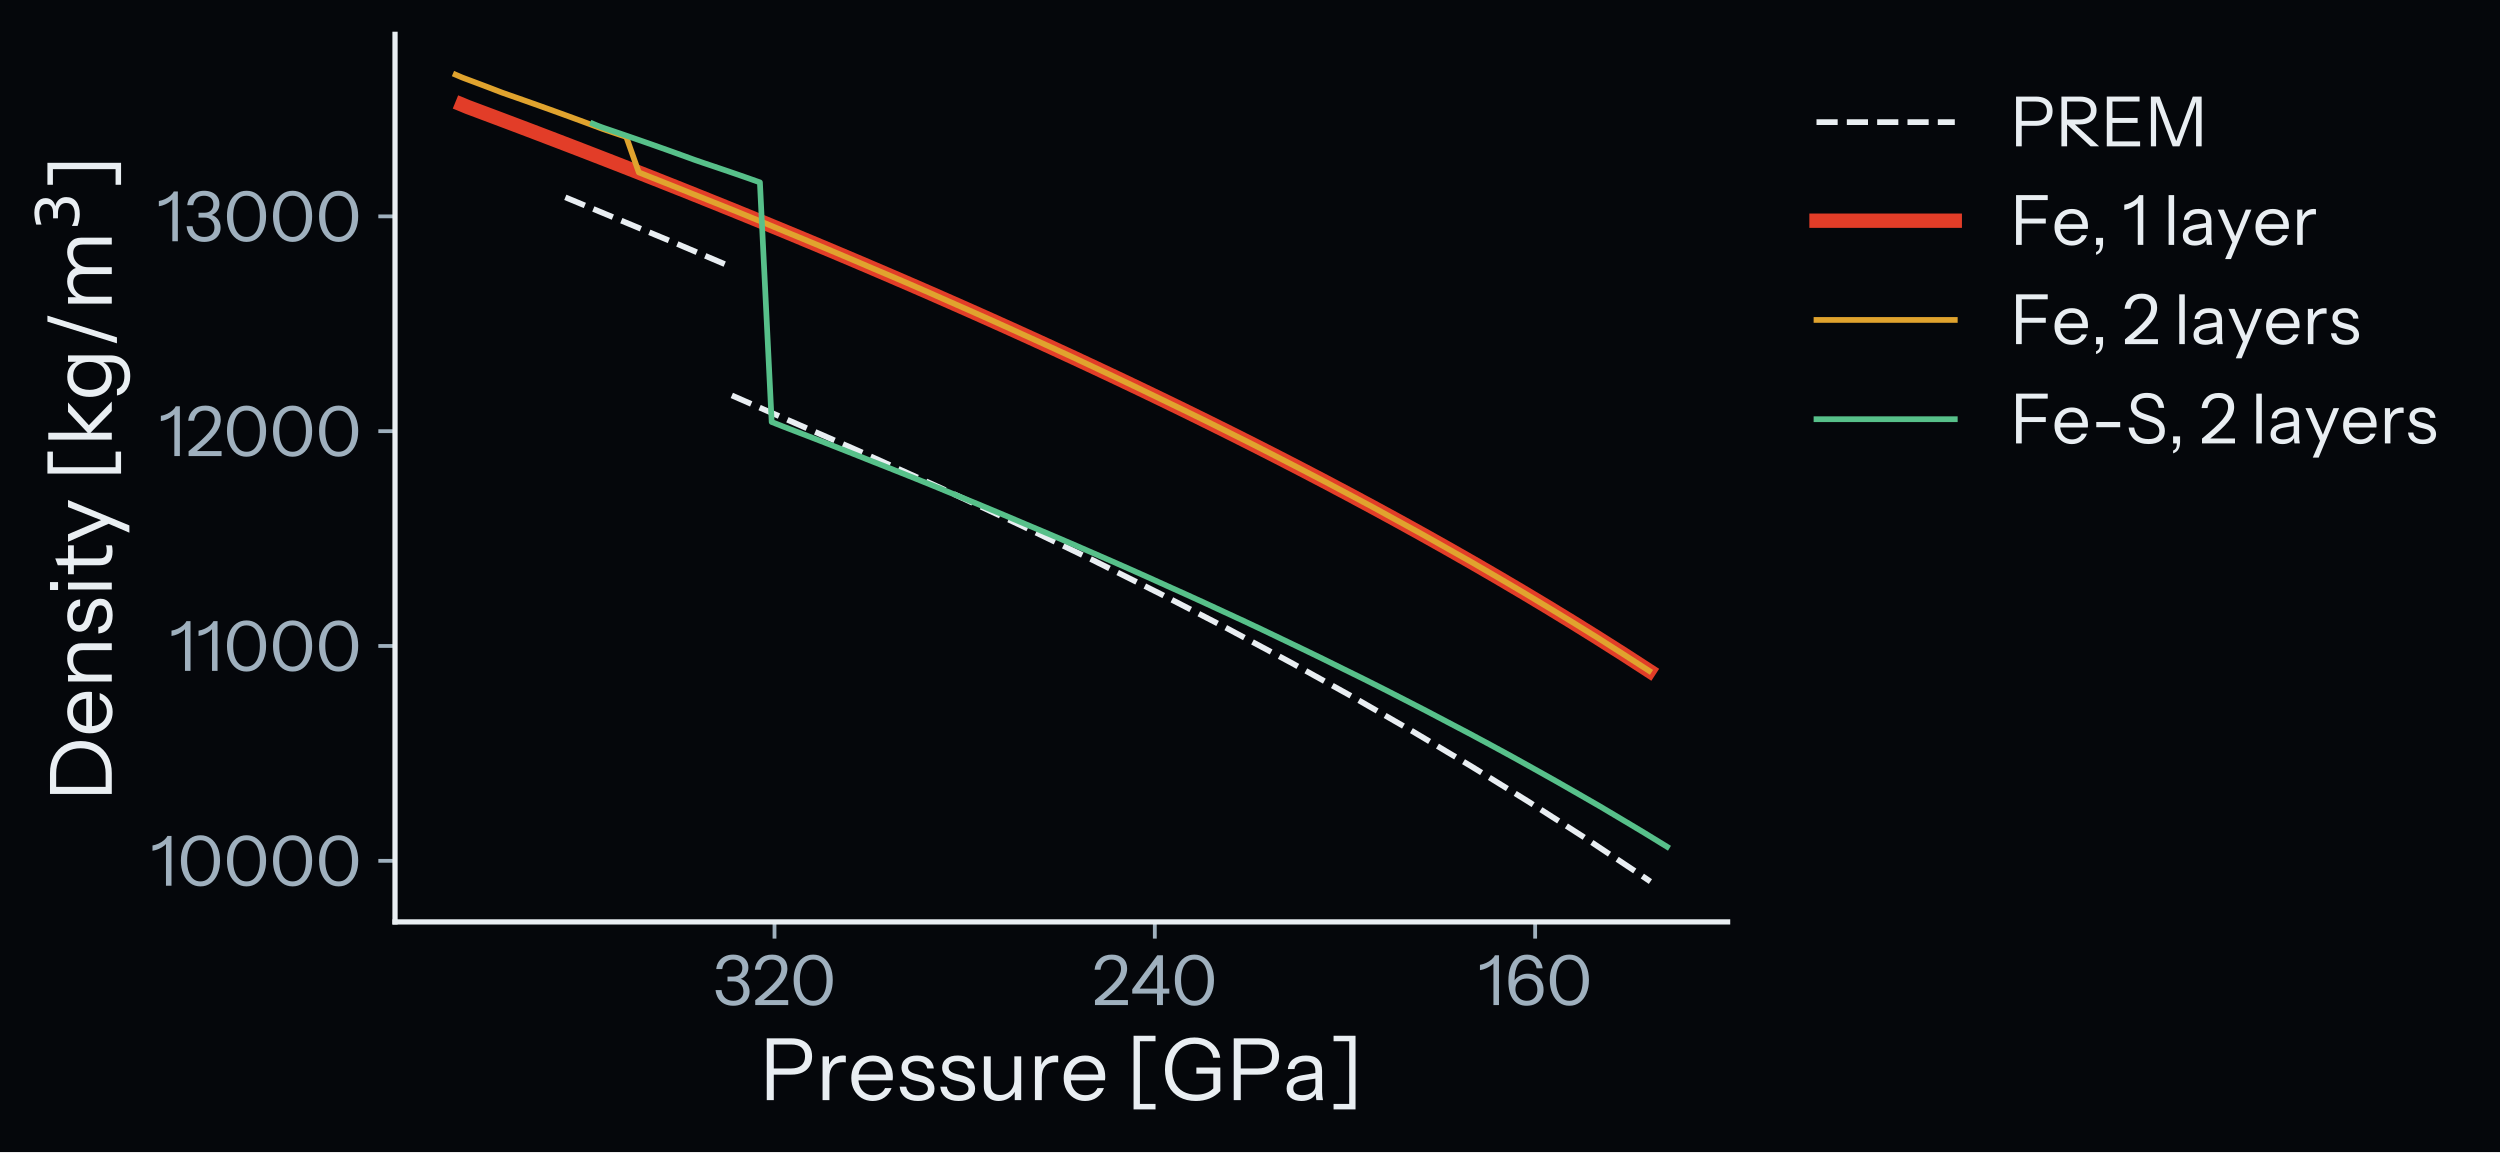
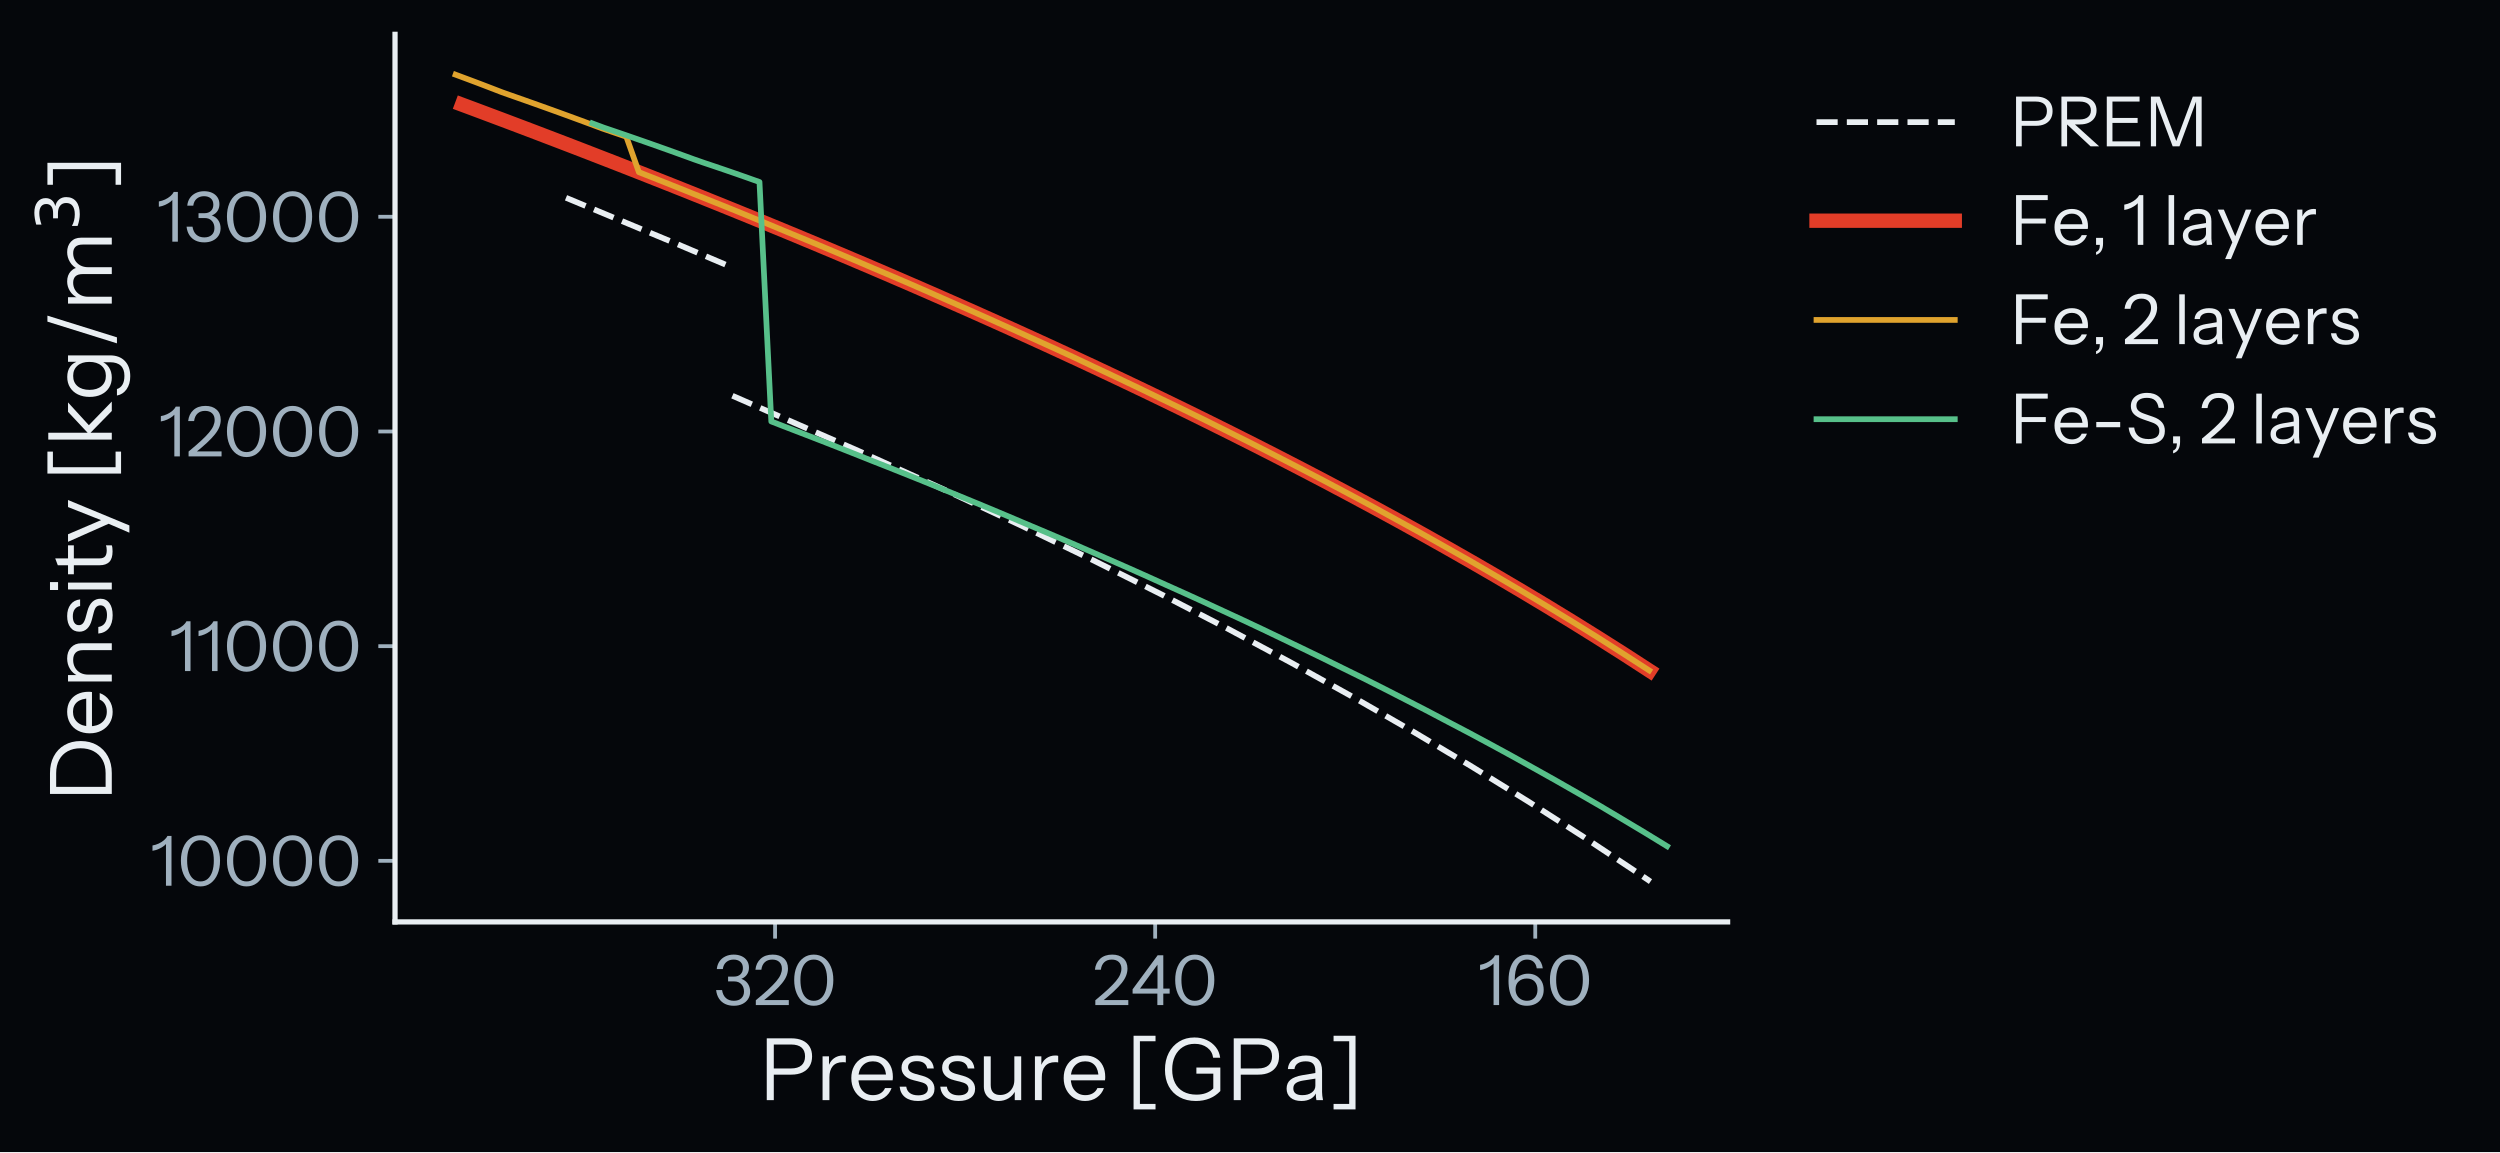
<svg xmlns="http://www.w3.org/2000/svg" xmlns:xlink="http://www.w3.org/1999/xlink" width="524.229pt" height="241.579pt" viewBox="0 0 524.229 241.579" version="1.1">
  <defs>
    <style type="text/css">*{stroke-linejoin: round; stroke-linecap: butt}</style>
  </defs>
  <g id="figure_1">
    <g id="patch_1">
      <path d="M 0 241.579  L 524.229 241.579  L 524.229 0  L 0 0  z " style="fill: #05070b" />
    </g>
    <g id="axes_1">
      <g id="patch_2">
        <path d="M 82.833 193.316  L 362.265 193.316  L 362.265 7.2  L 82.833 7.2  z " style="fill: #05070b" />
      </g>
      <g id="matplotlib.axis_1">
        <g id="xtick_1">
          <g id="line2d_1">
            <defs>
              <path id="m2e974000b8" d="M 0 0  L 0 3.5  " style="stroke: #9fb0be; stroke-width: 0.8" />
            </defs>
            <g>
-               <use xlink:href="#m2e974000b8" x="321.905" y="193.316" style="fill: #9fb0be; stroke: #9fb0be; stroke-width: 0.8" />
+               <use xlink:href="#m2e974000b8" x="321.931" y="193.316" style="fill: #9fb0be; stroke: #9fb0be; stroke-width: 0.8" />
            </g>
          </g>
          <g id="text_1">
-             <g style="fill: #9fb0be" transform="translate(309.8992 210.7564) scale(0.145 -0.145)">
+             <g style="fill: #9fb0be" transform="translate(309.9258 210.7564) scale(0.145 -0.145)">
              <defs>
                <path id="InstrumentSans-Regular-31" d="M 1440 0  L 1440 4083  L 1574 4051  Q 1498 3878 1280 3705  Q 1062 3533 777 3405  Q 493 3277 192 3232  L 192 3725  Q 493 3776 768 3904  Q 1043 4032 1257 4214  Q 1472 4397 1574 4608  L 1952 4608  L 1952 0  L 1440 0  z " transform="scale(0.015625)" />
                <path id="InstrumentSans-Regular-36" d="M 2010 -64  Q 1197 -64 758 528  Q 320 1120 320 2240  Q 320 3014 528 3558  Q 736 4102 1126 4387  Q 1517 4672 2054 4672  Q 2643 4672 3027 4333  Q 3411 3994 3494 3398  L 2931 3398  Q 2874 3795 2640 4003  Q 2406 4211 2048 4211  Q 1478 4211 1187 3724  Q 896 3238 896 2266  L 896 1850  L 749 1907  Q 806 2208 1004 2432  Q 1203 2656 1497 2781  Q 1792 2906 2131 2906  Q 2566 2906 2889 2717  Q 3213 2528 3395 2192  Q 3578 1856 3578 1408  Q 3578 966 3379 633  Q 3181 301 2829 118  Q 2477 -64 2010 -64  z M 2029 397  Q 2464 397 2733 672  Q 3002 947 3002 1414  Q 3002 1901 2742 2179  Q 2483 2458 2016 2458  Q 1568 2458 1270 2195  Q 973 1933 973 1472  Q 973 1152 1110 909  Q 1248 666 1488 531  Q 1728 397 2029 397  z " transform="scale(0.015625)" />
                <path id="InstrumentSans-Regular-30" d="M 2131 -64  Q 1587 -64 1180 240  Q 774 544 547 1085  Q 320 1626 320 2323  Q 320 3021 544 3549  Q 768 4077 1177 4374  Q 1587 4672 2131 4672  Q 2675 4672 3081 4374  Q 3488 4077 3715 3549  Q 3942 3021 3942 2323  Q 3942 1619 3715 1081  Q 3488 544 3081 240  Q 2675 -64 2131 -64  z M 2131 397  Q 2522 397 2797 630  Q 3072 864 3219 1296  Q 3366 1728 3366 2330  Q 3366 2925 3222 3347  Q 3078 3770 2803 3990  Q 2528 4211 2131 4211  Q 1734 4211 1459 3987  Q 1184 3763 1040 3344  Q 896 2925 896 2330  Q 896 1728 1043 1293  Q 1190 858 1465 627  Q 1741 397 2131 397  z " transform="scale(0.015625)" />
              </defs>
              <use xlink:href="#InstrumentSans-Regular-31" />
              <use xlink:href="#InstrumentSans-Regular-36" transform="translate(39.09999 0)" />
              <use xlink:href="#InstrumentSans-Regular-30" transform="translate(98.99998 0)" />
            </g>
          </g>
        </g>
        <g id="xtick_2">
          <g id="line2d_2">
            <g>
-               <use xlink:href="#m2e974000b8" x="242.155" y="193.316" style="fill: #9fb0be; stroke: #9fb0be; stroke-width: 0.8" />
+               <use xlink:href="#m2e974000b8" x="242.229" y="193.316" style="fill: #9fb0be; stroke: #9fb0be; stroke-width: 0.8" />
            </g>
          </g>
          <g id="text_2">
-             <g style="fill: #9fb0be" transform="translate(229.026 210.7564) scale(0.145 -0.145)">
+             <g style="fill: #9fb0be" transform="translate(229.0999 210.7564) scale(0.145 -0.145)">
              <defs>
                <path id="InstrumentSans-Regular-32" d="M 256 0  L 256 448  Q 947 1018 1411 1446  Q 1875 1875 2153 2208  Q 2432 2541 2550 2819  Q 2669 3098 2669 3366  Q 2669 3763 2432 3987  Q 2195 4211 1779 4211  Q 1350 4211 1088 3968  Q 826 3725 768 3270  L 218 3270  Q 282 3898 701 4285  Q 1120 4672 1818 4672  Q 2464 4672 2848 4326  Q 3232 3981 3232 3379  Q 3232 3053 3107 2726  Q 2982 2400 2697 2041  Q 2413 1683 1949 1251  Q 1485 819 800 275  L 678 461  L 3309 461  L 3309 0  L 256 0  z " transform="scale(0.015625)" />
                <path id="InstrumentSans-Regular-34" d="M 2509 0  L 2509 1216  L 2522 1344  L 2522 3974  L 2694 3974  L 749 1312  L 576 1523  L 3648 1523  L 3648 1062  L 218 1062  L 218 1459  L 2534 4608  L 3059 4608  L 3059 0  L 2509 0  z " transform="scale(0.015625)" />
              </defs>
              <use xlink:href="#InstrumentSans-Regular-32" />
              <use xlink:href="#InstrumentSans-Regular-34" transform="translate(54.49999 0)" />
              <use xlink:href="#InstrumentSans-Regular-30" transform="translate(114.5 0)" />
            </g>
          </g>
        </g>
        <g id="xtick_3">
          <g id="line2d_3">
            <g>
-               <use xlink:href="#m2e974000b8" x="162.406" y="193.316" style="fill: #9fb0be; stroke: #9fb0be; stroke-width: 0.8" />
+               <use xlink:href="#m2e974000b8" x="162.527" y="193.316" style="fill: #9fb0be; stroke: #9fb0be; stroke-width: 0.8" />
            </g>
          </g>
          <g id="text_3">
-             <g style="fill: #9fb0be" transform="translate(149.4646 210.7564) scale(0.145 -0.145)">
+             <g style="fill: #9fb0be" transform="translate(149.5858 210.7564) scale(0.145 -0.145)">
              <defs>
                <path id="InstrumentSans-Regular-33" d="M 1894 -64  Q 1434 -64 1085 105  Q 736 275 521 601  Q 307 928 256 1389  L 806 1389  Q 877 909 1158 653  Q 1440 397 1901 397  Q 2336 397 2585 627  Q 2835 858 2835 1254  Q 2835 1670 2592 1929  Q 2349 2189 1939 2189  L 1363 2189  L 1363 2637  L 1920 2637  Q 2291 2637 2512 2851  Q 2733 3066 2733 3424  Q 2733 3802 2499 4006  Q 2266 4211 1869 4211  Q 1478 4211 1203 3984  Q 928 3757 877 3334  L 320 3334  Q 358 3744 563 4041  Q 768 4339 1110 4505  Q 1453 4672 1882 4672  Q 2298 4672 2618 4525  Q 2938 4378 3117 4106  Q 3296 3834 3296 3469  Q 3296 3142 3149 2892  Q 3002 2643 2749 2502  Q 2496 2362 2170 2362  L 2131 2496  Q 2522 2496 2806 2333  Q 3091 2170 3248 1888  Q 3405 1606 3405 1235  Q 3405 851 3213 556  Q 3021 262 2681 99  Q 2342 -64 1894 -64  z " transform="scale(0.015625)" />
              </defs>
              <use xlink:href="#InstrumentSans-Regular-33" />
              <use xlink:href="#InstrumentSans-Regular-32" transform="translate(57.39999 0)" />
              <use xlink:href="#InstrumentSans-Regular-30" transform="translate(111.9 0)" />
            </g>
          </g>
        </g>
        <g id="text_4">
          <g style="fill: #e9eef2" transform="translate(159.2354 230.6889) scale(0.18 -0.18)">
            <defs>
              <path id="InstrumentSans-Regular-50" d="M 550 0  L 550 4608  L 2381 4608  Q 2874 4608 3219 4448  Q 3565 4288 3747 3987  Q 3930 3686 3930 3264  Q 3930 2842 3747 2538  Q 3565 2234 3219 2067  Q 2874 1901 2381 1901  L 934 1901  L 934 2362  L 2362 2362  Q 2874 2362 3139 2595  Q 3405 2829 3405 3264  Q 3405 3699 3142 3923  Q 2880 4147 2362 4147  L 1075 4147  L 1075 0  L 550 0  z " transform="scale(0.015625)" />
              <path id="InstrumentSans-Regular-72" d="M 512 0  L 512 3264  L 992 3264  L 992 2432  L 1024 2432  L 1024 0  L 512 0  z M 1024 1702  L 941 2477  Q 1056 2893 1350 3110  Q 1645 3328 2029 3328  Q 2189 3328 2246 3302  L 2246 2810  Q 2214 2822 2156 2825  Q 2099 2829 2016 2829  Q 1530 2829 1277 2537  Q 1024 2246 1024 1702  z " transform="scale(0.015625)" />
              <path id="InstrumentSans-Regular-65" d="M 1850 -64  Q 1382 -64 1024 157  Q 666 378 461 762  Q 256 1146 256 1645  Q 256 2144 457 2525  Q 659 2906 1024 3117  Q 1389 3328 1862 3328  Q 2317 3328 2653 3129  Q 2989 2931 3171 2572  Q 3354 2214 3354 1728  Q 3354 1664 3350 1606  Q 3347 1549 3334 1478  L 640 1478  L 640 1907  L 3021 1907  L 2854 1670  Q 2854 2259 2595 2576  Q 2336 2893 1862 2893  Q 1376 2893 1078 2557  Q 781 2221 781 1651  Q 781 1069 1078 720  Q 1376 371 1875 371  Q 2189 371 2425 508  Q 2662 646 2771 902  L 3258 902  Q 3098 454 2723 195  Q 2349 -64 1850 -64  z " transform="scale(0.015625)" />
              <path id="InstrumentSans-Regular-73" d="M 1619 -64  Q 1018 -64 659 214  Q 301 493 250 1005  L 742 1005  Q 787 691 1017 524  Q 1248 358 1632 358  Q 1971 358 2163 486  Q 2355 614 2355 851  Q 2355 1018 2246 1142  Q 2138 1267 1811 1350  L 1286 1485  Q 838 1600 614 1840  Q 390 2080 390 2413  Q 390 2835 704 3081  Q 1018 3328 1555 3328  Q 2086 3328 2419 3072  Q 2752 2816 2797 2362  L 2304 2362  Q 2259 2624 2060 2765  Q 1862 2906 1536 2906  Q 1222 2906 1049 2787  Q 877 2669 877 2451  Q 877 2285 1001 2163  Q 1126 2042 1421 1958  L 1933 1818  Q 2387 1696 2617 1446  Q 2848 1197 2848 845  Q 2848 416 2521 176  Q 2195 -64 1619 -64  z " transform="scale(0.015625)" />
              <path id="InstrumentSans-Regular-75" d="M 1574 -64  Q 1254 -64 1004 67  Q 755 198 614 438  Q 474 678 474 992  L 474 3264  L 986 3264  L 986 1126  Q 986 755 1168 569  Q 1350 384 1690 384  Q 1997 384 2233 525  Q 2470 666 2608 918  Q 2746 1171 2746 1498  L 2829 723  Q 2669 358 2329 147  Q 1990 -64 1574 -64  z M 2778 0  L 2778 768  L 2746 768  L 2746 3264  L 3258 3264  L 3258 0  L 2778 0  z " transform="scale(0.015625)" />
              <path id="InstrumentSans-Regular-20" transform="scale(0.015625)" />
              <path id="InstrumentSans-Regular-5b" d="M 576 -691  L 576 4800  L 2214 4800  L 2214 4390  L 1050 4390  L 1050 -282  L 2214 -282  L 2214 -691  L 576 -691  z " transform="scale(0.015625)" />
              <path id="InstrumentSans-Regular-47" d="M 2624 -64  Q 1920 -64 1401 224  Q 883 512 601 1033  Q 320 1555 320 2266  Q 320 2976 598 3517  Q 877 4058 1373 4365  Q 1869 4672 2515 4672  Q 3021 4672 3433 4480  Q 3846 4288 4112 3949  Q 4378 3610 4435 3162  L 3910 3162  Q 3846 3635 3472 3916  Q 3098 4198 2534 4198  Q 2029 4198 1651 3958  Q 1274 3718 1066 3289  Q 858 2861 858 2278  Q 858 1696 1072 1277  Q 1286 858 1692 634  Q 2099 410 2669 410  Q 3059 410 3366 522  Q 3674 634 3923 870  L 4448 678  Q 4096 307 3638 121  Q 3181 -64 2624 -64  z M 3923 678  L 3923 2170  L 4122 1971  L 2662 1971  L 2662 2432  L 4448 2432  L 4448 678  L 3923 678  z " transform="scale(0.015625)" />
              <path id="InstrumentSans-Regular-61" d="M 2515 0  Q 2490 109 2480 249  Q 2470 390 2470 608  L 2438 608  L 2438 2170  Q 2438 2541 2268 2717  Q 2099 2893 1722 2893  Q 1350 2893 1129 2742  Q 909 2592 883 2317  L 390 2317  Q 422 2790 787 3059  Q 1152 3328 1741 3328  Q 2349 3328 2643 3040  Q 2938 2752 2938 2176  L 2938 608  Q 2938 467 2957 316  Q 2976 166 3008 0  L 2515 0  z M 1395 -64  Q 890 -64 592 182  Q 294 429 294 858  Q 294 1286 588 1523  Q 883 1760 1446 1856  L 2586 2048  L 2586 1626  L 1523 1459  Q 1165 1402 979 1267  Q 794 1133 794 877  Q 794 627 963 499  Q 1133 371 1466 371  Q 1894 371 2166 566  Q 2438 762 2438 1075  L 2522 621  Q 2419 294 2121 115  Q 1824 -64 1395 -64  z " transform="scale(0.015625)" />
              <path id="InstrumentSans-Regular-5d" d="M 2022 4800  L 2022 -691  L 384 -691  L 384 -282  L 1549 -282  L 1549 4390  L 384 4390  L 384 4800  L 2022 4800  z " transform="scale(0.015625)" />
            </defs>
            <use xlink:href="#InstrumentSans-Regular-50" />
            <use xlink:href="#InstrumentSans-Regular-72" transform="translate(65.59999 0)" />
            <use xlink:href="#InstrumentSans-Regular-65" transform="translate(103.1 0)" />
            <use xlink:href="#InstrumentSans-Regular-73" transform="translate(159.5 0)" />
            <use xlink:href="#InstrumentSans-Regular-73" transform="translate(206.8 0)" />
            <use xlink:href="#InstrumentSans-Regular-75" transform="translate(254.0999 0)" />
            <use xlink:href="#InstrumentSans-Regular-72" transform="translate(312.9999 0)" />
            <use xlink:href="#InstrumentSans-Regular-65" transform="translate(350.4999 0)" />
            <use xlink:href="#InstrumentSans-Regular-20" transform="translate(406.8999 0)" />
            <use xlink:href="#InstrumentSans-Regular-5b" transform="translate(426.8999 0)" />
            <use xlink:href="#InstrumentSans-Regular-47" transform="translate(467.4999 0)" />
            <use xlink:href="#InstrumentSans-Regular-50" transform="translate(543.9999 0)" />
            <use xlink:href="#InstrumentSans-Regular-61" transform="translate(609.5999 0)" />
            <use xlink:href="#InstrumentSans-Regular-5d" transform="translate(662.8999 0)" />
          </g>
        </g>
      </g>
      <g id="matplotlib.axis_2">
        <g id="ytick_1">
          <g id="line2d_4">
            <defs>
              <path id="m2f46859ac6" d="M 0 0  L -3.5 0  " style="stroke: #9fb0be; stroke-width: 0.8" />
            </defs>
            <g>
-               <use xlink:href="#m2f46859ac6" x="82.833" y="180.507" style="fill: #9fb0be; stroke: #9fb0be; stroke-width: 0.8" />
+               <use xlink:href="#m2f46859ac6" x="82.833" y="180.51" style="fill: #9fb0be; stroke: #9fb0be; stroke-width: 0.8" />
            </g>
          </g>
          <g id="text_5">
-             <g style="fill: #9fb0be" transform="translate(31.54 185.7267) scale(0.145 -0.145)">
+             <g style="fill: #9fb0be" transform="translate(31.54 185.7297) scale(0.145 -0.145)">
              <use xlink:href="#InstrumentSans-Regular-31" />
              <use xlink:href="#InstrumentSans-Regular-30" transform="translate(39.09999 0)" />
              <use xlink:href="#InstrumentSans-Regular-30" transform="translate(105.7 0)" />
              <use xlink:href="#InstrumentSans-Regular-30" transform="translate(172.3 0)" />
              <use xlink:href="#InstrumentSans-Regular-30" transform="translate(238.9 0)" />
            </g>
          </g>
        </g>
        <g id="ytick_2">
          <g id="line2d_5">
            <g>
-               <use xlink:href="#m2f46859ac6" x="82.833" y="135.459" style="fill: #9fb0be; stroke: #9fb0be; stroke-width: 0.8" />
+               <use xlink:href="#m2f46859ac6" x="82.833" y="135.493" style="fill: #9fb0be; stroke: #9fb0be; stroke-width: 0.8" />
            </g>
          </g>
          <g id="text_6">
-             <g style="fill: #9fb0be" transform="translate(35.5275 140.6794) scale(0.145 -0.145)">
+             <g style="fill: #9fb0be" transform="translate(35.5275 140.7133) scale(0.145 -0.145)">
              <use xlink:href="#InstrumentSans-Regular-31" />
              <use xlink:href="#InstrumentSans-Regular-31" transform="translate(39.09999 0)" />
              <use xlink:href="#InstrumentSans-Regular-30" transform="translate(78.19998 0)" />
              <use xlink:href="#InstrumentSans-Regular-30" transform="translate(144.8 0)" />
              <use xlink:href="#InstrumentSans-Regular-30" transform="translate(211.4 0)" />
            </g>
          </g>
        </g>
        <g id="ytick_3">
          <g id="line2d_6">
            <g>
-               <use xlink:href="#m2f46859ac6" x="82.833" y="90.412" style="fill: #9fb0be; stroke: #9fb0be; stroke-width: 0.8" />
+               <use xlink:href="#m2f46859ac6" x="82.833" y="90.477" style="fill: #9fb0be; stroke: #9fb0be; stroke-width: 0.8" />
            </g>
          </g>
          <g id="text_7">
-             <g style="fill: #9fb0be" transform="translate(33.29359 95.63213) scale(0.145 -0.145)">
+             <g style="fill: #9fb0be" transform="translate(33.29359 95.69683) scale(0.145 -0.145)">
              <use xlink:href="#InstrumentSans-Regular-31" />
              <use xlink:href="#InstrumentSans-Regular-32" transform="translate(39.09999 0)" />
              <use xlink:href="#InstrumentSans-Regular-30" transform="translate(93.59998 0)" />
              <use xlink:href="#InstrumentSans-Regular-30" transform="translate(160.2 0)" />
              <use xlink:href="#InstrumentSans-Regular-30" transform="translate(226.8 0)" />
            </g>
          </g>
        </g>
        <g id="ytick_4">
          <g id="line2d_7">
            <g>
-               <use xlink:href="#m2f46859ac6" x="82.833" y="45.365" style="fill: #9fb0be; stroke: #9fb0be; stroke-width: 0.8" />
+               <use xlink:href="#m2f46859ac6" x="82.833" y="45.46" style="fill: #9fb0be; stroke: #9fb0be; stroke-width: 0.8" />
            </g>
          </g>
          <g id="text_8">
-             <g style="fill: #9fb0be" transform="translate(32.87219 50.58485) scale(0.145 -0.145)">
+             <g style="fill: #9fb0be" transform="translate(32.87219 50.68041) scale(0.145 -0.145)">
              <use xlink:href="#InstrumentSans-Regular-31" />
              <use xlink:href="#InstrumentSans-Regular-33" transform="translate(39.09999 0)" />
              <use xlink:href="#InstrumentSans-Regular-30" transform="translate(96.49998 0)" />
              <use xlink:href="#InstrumentSans-Regular-30" transform="translate(163.1 0)" />
              <use xlink:href="#InstrumentSans-Regular-30" transform="translate(229.7 0)" />
            </g>
          </g>
        </g>
        <g id="text_9">
          <g style="fill: #e9eef2" transform="translate(23.58 168.0282) rotate(-90) scale(0.18 -0.18)">
            <defs>
              <path id="InstrumentSans-Regular-44" d="M 864 0  L 864 461  L 2099 461  Q 2675 461 3091 694  Q 3507 928 3731 1350  Q 3955 1773 3955 2330  Q 3955 2880 3731 3289  Q 3507 3699 3094 3923  Q 2682 4147 2099 4147  L 864 4147  L 864 4608  L 2099 4608  Q 2822 4608 3360 4323  Q 3898 4038 4195 3523  Q 4493 3008 4493 2317  Q 4493 1626 4192 1104  Q 3891 582 3356 291  Q 2822 0 2106 0  L 864 0  z M 550 0  L 550 4608  L 1075 4608  L 1075 0  L 550 0  z " transform="scale(0.015625)" />
              <path id="InstrumentSans-Regular-6e" d="M 512 0  L 512 3264  L 992 3264  L 992 2496  L 1024 2496  L 1024 0  L 512 0  z M 2848 0  L 2848 2138  Q 2848 2509 2662 2694  Q 2477 2880 2112 2880  Q 1792 2880 1545 2739  Q 1299 2598 1161 2348  Q 1024 2099 1024 1766  L 941 2541  Q 1107 2906 1449 3117  Q 1792 3328 2227 3328  Q 2739 3328 3049 3037  Q 3360 2746 3360 2272  L 3360 0  L 2848 0  z " transform="scale(0.015625)" />
              <path id="InstrumentSans-Regular-69" d="M 512 0  L 512 3264  L 1024 3264  L 1024 0  L 512 0  z M 472 4006  L 472 4608  L 1061 4608  L 1061 4006  L 472 4006  z " transform="scale(0.015625)" />
              <path id="InstrumentSans-Regular-74" d="M 1818 -58  Q 1274 -58 1027 188  Q 781 435 781 902  L 781 4026  L 1293 4218  L 1293 909  Q 1293 634 1433 506  Q 1574 378 1894 378  Q 2022 378 2115 394  Q 2208 410 2266 435  L 2266 0  Q 2202 -26 2083 -42  Q 1965 -58 1818 -58  z M 109 2829  L 109 3264  L 2266 3264  L 2266 2829  L 109 2829  z " transform="scale(0.015625)" />
              <path id="InstrumentSans-Regular-79" d="M 794 -1312  L 1523 384  L 1638 563  L 2707 3264  L 3232 3264  L 1338 -1312  L 794 -1312  z M 1581 -32  L 115 3264  L 678 3264  L 1939 314  L 1581 -32  z " transform="scale(0.015625)" />
              <path id="InstrumentSans-Regular-6b" d="M 512 0  L 512 4736  L 1024 4736  L 1024 0  L 512 0  z M 2643 0  L 909 1696  L 2579 3264  L 3283 3264  L 1408 1549  L 1440 1850  L 3347 0  L 2643 0  z " transform="scale(0.015625)" />
              <path id="InstrumentSans-Regular-67" d="M 1811 -1376  Q 1229 -1376 841 -1104  Q 454 -832 371 -384  L 858 -384  Q 928 -640 1174 -790  Q 1421 -941 1843 -941  Q 2342 -941 2598 -669  Q 2854 -397 2854 128  L 2854 826  L 2918 813  Q 2810 442 2483 221  Q 2157 0 1709 0  Q 1280 0 953 208  Q 627 416 448 787  Q 269 1158 269 1651  Q 269 2150 454 2528  Q 640 2906 976 3114  Q 1312 3322 1760 3322  Q 2221 3322 2531 3098  Q 2842 2874 2944 2458  L 2886 2451  L 2886 3264  L 3366 3264  L 3366 128  Q 3366 -570 2950 -973  Q 2534 -1376 1811 -1376  z M 1837 442  Q 2317 442 2598 774  Q 2880 1107 2880 1677  Q 2880 2234 2598 2557  Q 2317 2880 1837 2880  Q 1350 2880 1072 2553  Q 794 2227 794 1658  Q 794 1101 1075 771  Q 1357 442 1837 442  z " transform="scale(0.015625)" />
              <path id="InstrumentSans-Regular-2f" d="M 384 -384  L 2003 4800  L 2451 4800  L 832 -384  L 384 -384  z " transform="scale(0.015625)" />
              <path id="InstrumentSans-Regular-6d" d="M 512 0  L 512 3264  L 992 3264  L 992 2496  L 1024 2496  L 1024 0  L 512 0  z M 2714 0  L 2714 2163  Q 2714 2534 2547 2707  Q 2381 2880 2067 2880  Q 1773 2880 1536 2739  Q 1299 2598 1161 2348  Q 1024 2099 1024 1766  L 941 2541  Q 1107 2906 1440 3117  Q 1773 3328 2163 3328  Q 2637 3328 2931 3049  Q 3226 2771 3226 2298  L 3226 0  L 2714 0  z M 4915 0  L 4915 2163  Q 4915 2534 4748 2707  Q 4582 2880 4269 2880  Q 3974 2880 3737 2739  Q 3501 2598 3363 2348  Q 3226 2099 3226 1766  L 3098 2541  Q 3264 2906 3609 3117  Q 3955 3328 4352 3328  Q 4826 3328 5126 3049  Q 5427 2771 5427 2298  L 5427 0  L 4915 0  z " transform="scale(0.015625)" />
              <path id="DejaVuSans-33" d="M 2597 2516  Q 3050 2419 3304 2112  Q 3559 1806 3559 1356  Q 3559 666 3084 287  Q 2609 -91 1734 -91  Q 1441 -91 1130 -33  Q 819 25 488 141  L 488 750  Q 750 597 1062 519  Q 1375 441 1716 441  Q 2309 441 2620 675  Q 2931 909 2931 1356  Q 2931 1769 2642 2001  Q 2353 2234 1838 2234  L 1294 2234  L 1294 2753  L 1863 2753  Q 2328 2753 2575 2939  Q 2822 3125 2822 3475  Q 2822 3834 2567 4026  Q 2313 4219 1838 4219  Q 1578 4219 1281 4162  Q 984 4106 628 3988  L 628 4550  Q 988 4650 1302 4700  Q 1616 4750 1894 4750  Q 2613 4750 3031 4423  Q 3450 4097 3450 3541  Q 3450 3153 3228 2886  Q 3006 2619 2597 2516  z " transform="scale(0.015625)" />
            </defs>
            <use xlink:href="#InstrumentSans-Regular-44" transform="translate(0 0.765625)" />
            <use xlink:href="#InstrumentSans-Regular-65" transform="translate(75.19998 0.765625)" />
            <use xlink:href="#InstrumentSans-Regular-6e" transform="translate(131.6 0.765625)" />
            <use xlink:href="#InstrumentSans-Regular-73" transform="translate(191.5 0.765625)" />
            <use xlink:href="#InstrumentSans-Regular-69" transform="translate(238.8 0.765625)" />
            <use xlink:href="#InstrumentSans-Regular-74" transform="translate(262.7999 0.765625)" />
            <use xlink:href="#InstrumentSans-Regular-79" transform="translate(300.4999 0.765625)" />
            <use xlink:href="#InstrumentSans-Regular-20" transform="translate(352.7999 0.765625)" />
            <use xlink:href="#InstrumentSans-Regular-5b" transform="translate(372.7999 0.765625)" />
            <use xlink:href="#InstrumentSans-Regular-6b" transform="translate(413.3999 0.765625)" />
            <use xlink:href="#InstrumentSans-Regular-67" transform="translate(466.8999 0.765625)" />
            <use xlink:href="#InstrumentSans-Regular-2f" transform="translate(527.4999 0.765625)" />
            <use xlink:href="#InstrumentSans-Regular-6d" transform="translate(571.7999 0.765625)" />
            <use xlink:href="#DejaVuSans-33" transform="translate(664.9569 39.04688) scale(0.7)" />
            <use xlink:href="#InstrumentSans-Regular-5d" transform="translate(712.2274 0.765625)" />
          </g>
        </g>
      </g>
      <g id="line2d_8">
-         <path d="M 118.541 41.378  L 119.381 41.723  L 142.007 51.149  L 153.456 56.013  L 153.456 56.013  " clip-path="url(#p41ad4bad2e)" style="fill: none; stroke-dasharray: 4.44,1.92; stroke-dashoffset: 0; stroke: #e9eef2; stroke-width: 1.2" />
+         <path d="M 118.688 41.476  L 119.528 41.822  L 142.149 51.245  L 153.582 56.102  L 153.582 56.102  " clip-path="url(#pd178bec94d)" style="fill: none; stroke-dasharray: 4.44,1.92; stroke-dashoffset: 0; stroke: #e9eef2; stroke-width: 1.2" />
      </g>
      <g id="line2d_9">
-         <path d="M 153.456 82.919  L 179.814 94.453  L 197.7 102.526  L 213.79 110.031  L 228.907 117.325  L 243.343 124.536  L 257.236 131.723  L 270.664 138.918  L 283.668 146.138  L 296.275 153.39  L 308.508 160.683  L 320.382 168.02  L 331.909 175.402  L 343.094 182.829  L 346.078 184.857  L 346.078 184.857  " clip-path="url(#p41ad4bad2e)" style="fill: none; stroke-dasharray: 4.44,1.92; stroke-dashoffset: 0; stroke: #e9eef2; stroke-width: 1.2" />
+         <path d="M 153.582 82.989  L 179.933 94.519  L 197.813 102.589  L 213.899 110.091  L 229.008 117.38  L 243.437 124.588  L 257.328 131.773  L 270.749 138.965  L 283.745 146.18  L 296.351 153.432  L 308.577 160.72  L 320.445 168.053  L 331.965 175.432  L 343.144 182.855  L 346.09 184.857  L 346.09 184.857  " clip-path="url(#pd178bec94d)" style="fill: none; stroke-dasharray: 4.44,1.92; stroke-dashoffset: 0; stroke: #e9eef2; stroke-width: 1.2" />
      </g>
      <g id="line2d_10">
-         <path d="M 96.896 21.943  L 96.945 21.963  L 97.092 22.026  L 97.337 22.129  L 97.679 22.275  L 98.119 22.456  L 98.657 22.656  L 99.292 22.893  L 100.024 23.167  L 100.853 23.478  L 101.779 23.825  L 102.801 24.209  L 103.92 24.628  L 105.134 25.085  L 106.444 25.578  L 107.849 26.11  L 109.348 26.676  L 110.942 27.281  L 112.63 27.923  L 114.411 28.603  L 116.285 29.319  L 118.251 30.073  L 120.309 30.863  L 122.458 31.692  L 124.698 32.56  L 127.027 33.464  L 129.445 34.407  L 131.952 35.387  L 134.546 36.406  L 137.227 37.465  L 139.995 38.561  L 142.847 39.695  L 145.784 40.871  L 148.805 42.084  L 151.908 43.337  L 155.092 44.628  L 158.358 45.962  L 161.703 47.335  L 165.127 48.747  L 168.628 50.201  L 172.206 51.696  L 175.86 53.232  L 179.588 54.81  L 183.388 56.429  L 187.261 58.09  L 191.205 59.795  L 195.218 61.541  L 199.299 63.334  L 203.447 65.168  L 207.661 67.047  L 211.939 68.971  L 216.279 70.94  L 220.681 72.954  L 225.143 75.015  L 229.664 77.124  L 234.241 79.28  L 238.873 81.484  L 243.56 83.737  L 248.298 86.039  L 253.087 88.394  L 257.925 90.797  L 262.81 93.255  L 267.74 95.765  L 272.714 98.329  L 277.729 100.948  L 282.785 103.625  L 287.879 106.358  L 293.008 109.149  L 298.172 112.003  L 303.368 114.918  L 308.594 117.896  L 313.848 120.939  L 319.127 124.049  L 324.431 127.228  L 329.755 130.479  L 335.099 133.805  L 340.46 137.204  L 345.835 140.685  " clip-path="url(#p41ad4bad2e)" style="fill: none; stroke: #e23d28; stroke-width: 3; stroke-linecap: square" />
+         <path d="M 96.882 21.941  L 96.93 21.959  L 97.077 22.014  L 97.322 22.105  L 97.665 22.232  L 98.105 22.396  L 98.642 22.596  L 99.278 22.833  L 100.01 23.107  L 100.839 23.417  L 101.766 23.765  L 102.788 24.149  L 103.907 24.568  L 105.122 25.024  L 106.432 25.518  L 107.838 26.049  L 109.338 26.617  L 110.933 27.221  L 112.621 27.864  L 114.403 28.544  L 116.277 29.259  L 118.244 30.012  L 120.303 30.804  L 122.453 31.633  L 124.693 32.501  L 127.023 33.405  L 129.442 34.347  L 131.95 35.328  L 134.545 36.348  L 137.227 37.406  L 139.995 38.502  L 142.849 39.636  L 145.787 40.812  L 148.808 42.025  L 151.913 43.278  L 155.098 44.571  L 158.365 45.904  L 161.711 47.277  L 165.136 48.689  L 168.639 50.144  L 172.218 51.638  L 175.873 53.176  L 179.602 54.753  L 183.404 56.371  L 187.278 58.034  L 191.223 59.738  L 195.238 61.486  L 199.32 63.278  L 203.47 65.112  L 207.685 66.992  L 211.964 68.915  L 216.306 70.885  L 220.709 72.899  L 225.172 74.962  L 229.694 77.069  L 234.273 79.227  L 238.907 81.431  L 243.594 83.684  L 248.334 85.987  L 253.124 88.342  L 257.963 90.746  L 262.85 93.203  L 267.781 95.714  L 272.756 98.28  L 277.773 100.898  L 282.83 103.576  L 287.925 106.31  L 293.055 109.102  L 298.22 111.956  L 303.417 114.872  L 308.644 117.851  L 313.9 120.895  L 319.18 124.005  L 324.485 127.185  L 329.811 130.437  L 335.155 133.764  L 340.517 137.164  L 345.893 140.646  " clip-path="url(#pd178bec94d)" style="fill: none; stroke: #e23d28; stroke-width: 3; stroke-linecap: square" />
      </g>
      <g id="line2d_11">
-         <path d="M 95.534 15.66  L 95.584 15.681  L 95.734 15.745  L 95.984 15.852  L 96.334 16.002  L 96.783 16.195  L 97.332 16.41  L 97.98 16.651  L 98.728 16.931  L 99.574 17.248  L 100.519 17.603  L 101.563 17.996  L 102.705 18.429  L 103.945 18.906  L 105.282 19.423  L 106.716 19.926  L 108.247 20.461  L 109.874 21.034  L 111.598 21.644  L 113.416 22.292  L 115.33 22.978  L 117.338 23.704  L 119.44 24.469  L 121.635 25.274  L 123.923 26.121  L 126.303 27.009  L 128.778 27.849  L 131.33 28.72  L 133.954 36.152  L 136.66 37.237  L 139.451 38.343  L 142.326 39.49  L 145.285 40.68  L 148.326 41.893  L 151.448 43.138  L 154.652 44.431  L 157.935 45.776  L 161.297 47.166  L 164.737 48.601  L 168.254 50.052  L 171.847 51.545  L 175.515 53.085  L 179.256 54.673  L 183.071 56.307  L 186.957 57.954  L 190.913 59.65  L 194.938 61.41  L 199.031 63.226  L 203.19 65.056  L 207.414 66.935  L 211.703 68.869  L 216.054 70.851  L 220.466 72.849  L 224.937 74.906  L 229.467 77.036  L 234.053 79.19  L 238.695 81.398  L 243.39 83.67  L 248.137 85.962  L 252.934 88.311  L 257.78 90.726  L 262.673 93.178  L 267.611 95.704  L 272.593 98.273  L 277.616 100.888  L 282.679 103.572  L 287.779 106.292  L 292.916 109.115  L 298.086 111.956  L 303.288 114.889  L 308.521 117.844  L 313.781 120.907  L 319.067 124.013  L 324.376 127.205  L 329.706 130.45  L 335.056 133.765  L 340.423 137.195  L 345.803 140.668  " clip-path="url(#p41ad4bad2e)" style="fill: none; stroke: #e0a32e; stroke-width: 1.2; stroke-linecap: square" />
+         <path d="M 95.534 15.66  L 95.584 15.678  L 95.734 15.734  L 95.984 15.827  L 96.334 15.956  L 96.783 16.123  L 97.332 16.327  L 97.98 16.569  L 98.727 16.848  L 99.574 17.165  L 100.519 17.522  L 101.563 17.921  L 102.705 18.359  L 103.945 18.836  L 105.282 19.352  L 106.716 19.861  L 108.247 20.397  L 109.874 20.969  L 111.598 21.579  L 113.416 22.227  L 115.33 22.914  L 117.338 23.639  L 119.44 24.404  L 121.635 25.21  L 123.923 26.057  L 126.303 26.945  L 128.775 27.79  L 131.334 28.664  L 133.968 36.103  L 136.679 37.168  L 139.47 38.273  L 142.344 39.419  L 145.302 40.608  L 148.344 41.821  L 151.468 43.066  L 154.672 44.366  L 157.956 45.71  L 161.318 47.099  L 164.759 48.533  L 168.276 49.984  L 171.87 51.476  L 175.538 53.015  L 179.28 54.602  L 183.094 56.236  L 186.98 57.881  L 190.936 59.58  L 194.962 61.342  L 199.055 63.157  L 203.214 64.987  L 207.439 66.864  L 211.727 68.797  L 216.078 70.778  L 220.49 72.775  L 224.962 74.831  L 229.492 76.966  L 234.079 79.119  L 238.72 81.326  L 243.415 83.597  L 248.162 85.887  L 252.959 88.234  L 257.805 90.656  L 262.698 93.106  L 267.635 95.63  L 272.617 98.197  L 277.639 100.81  L 282.702 103.493  L 287.802 106.218  L 292.939 109.04  L 298.109 111.879  L 303.311 114.81  L 308.543 117.764  L 313.803 120.832  L 319.088 123.936  L 324.397 127.127  L 329.727 130.369  L 335.076 133.689  L 340.442 137.117  L 345.822 140.588  " clip-path="url(#pd178bec94d)" style="fill: none; stroke: #e0a32e; stroke-width: 1.2; stroke-linecap: square" />
      </g>
      <g id="line2d_12">
-         <path d="M 124.31 25.935  L 124.359 25.956  L 124.506 26.018  L 124.75 26.121  L 125.092 26.266  L 125.531 26.438  L 126.068 26.639  L 126.702 26.867  L 127.433 27.114  L 128.26 27.394  L 129.185 27.709  L 130.206 28.057  L 131.323 28.441  L 132.536 28.859  L 133.844 29.313  L 135.248 29.802  L 136.746 30.328  L 138.339 30.891  L 140.025 31.491  L 141.805 32.129  L 143.678 32.806  L 145.643 33.523  L 147.701 34.23  L 149.849 34.951  L 152.089 35.711  L 154.419 36.51  L 156.839 37.352  L 159.348 38.243  L 161.815 88.489  L 164.253 89.451  L 166.752 90.413  L 169.312 91.397  L 171.933 92.413  L 174.615 93.46  L 177.359 94.54  L 180.165 95.654  L 183.032 96.798  L 185.961 97.951  L 188.95 99.14  L 192.001 100.363  L 195.111 101.622  L 198.282 102.926  L 201.511 104.252  L 204.8 105.604  L 208.146 106.995  L 211.55 108.425  L 215.011 109.896  L 218.527 111.374  L 222.099 112.891  L 225.725 114.45  L 229.404 116.053  L 233.136 117.679  L 236.92 119.346  L 240.754 121.059  L 244.637 122.816  L 248.57 124.581  L 252.55 126.395  L 256.576 128.259  L 260.648 130.139  L 264.763 132.076  L 268.922 134.07  L 273.122 136.083  L 277.362 138.139  L 281.642 140.254  L 285.959 142.378  L 290.313 144.567  L 294.703 146.814  L 299.125 149.091  L 303.58 151.436  L 308.066 153.791  L 312.581 156.218  L 317.124 158.687  L 321.692 161.228  L 326.286 163.802  L 330.902 166.443  L 335.54 169.114  L 340.197 171.882  L 344.872 174.681  L 349.564 177.556  " clip-path="url(#p41ad4bad2e)" style="fill: none; stroke: #57c08a; stroke-width: 1.2; stroke-linecap: square" />
+         <path d="M 124.203 25.867  L 124.252 25.886  L 124.398 25.94  L 124.643 26.031  L 124.985 26.159  L 125.424 26.324  L 125.961 26.525  L 126.595 26.762  L 127.327 27.009  L 128.155 27.29  L 129.08 27.605  L 130.101 27.953  L 131.219 28.337  L 132.432 28.756  L 133.741 29.21  L 135.145 29.699  L 136.644 30.226  L 138.238 30.789  L 139.925 31.389  L 141.706 32.028  L 143.58 32.705  L 145.546 33.422  L 147.604 34.138  L 149.754 34.86  L 151.995 35.621  L 154.326 36.423  L 156.747 37.273  L 159.257 38.165  L 161.734 88.377  L 164.172 89.325  L 166.672 90.288  L 169.234 91.272  L 171.856 92.288  L 174.541 93.335  L 177.286 94.414  L 180.094 95.527  L 182.963 96.672  L 185.893 97.825  L 188.884 99.013  L 191.936 100.236  L 195.049 101.496  L 198.221 102.804  L 201.452 104.131  L 204.742 105.483  L 208.091 106.873  L 211.496 108.302  L 214.959 109.773  L 218.477 111.251  L 222.051 112.767  L 225.679 114.326  L 229.36 115.93  L 233.094 117.561  L 236.879 119.227  L 240.715 120.94  L 244.6 122.697  L 248.534 124.461  L 252.516 126.274  L 256.544 128.138  L 260.617 130.021  L 264.734 131.96  L 268.894 133.953  L 273.095 135.966  L 277.337 138.021  L 281.618 140.135  L 285.937 142.258  L 290.293 144.452  L 294.683 146.699  L 299.108 148.975  L 303.564 151.32  L 308.052 153.674  L 312.568 156.101  L 317.113 158.575  L 321.683 161.116  L 326.279 163.69  L 330.897 166.329  L 335.536 169  L 340.195 171.774  L 344.871 174.572  L 349.564 177.446  " clip-path="url(#pd178bec94d)" style="fill: none; stroke: #57c08a; stroke-width: 1.2; stroke-linecap: square" />
      </g>
      <g id="patch_3">
        <path d="M 82.833 193.316  L 82.833 7.2  " style="fill: none; stroke: #e9eef2; stroke-width: 1.1; stroke-linejoin: miter; stroke-linecap: square" />
      </g>
      <g id="patch_4">
        <path d="M 82.833 193.316  L 362.265 193.316  " style="fill: none; stroke: #e9eef2; stroke-width: 1.1; stroke-linejoin: miter; stroke-linecap: square" />
      </g>
      <g id="legend_1">
        <g id="line2d_13">
          <path d="M 380.904 25.615  L 395.404 25.615  L 409.904 25.615  " style="fill: none; stroke-dasharray: 4.44,1.92; stroke-dashoffset: 0; stroke: #e9eef2; stroke-width: 1.2" />
        </g>
        <g id="text_10">
          <g style="fill: #e9eef2" transform="translate(421.5036 30.69) scale(0.145 -0.145)">
            <defs>
              <path id="InstrumentSans-Regular-52" d="M 550 0  L 550 4608  L 2253 4608  Q 2746 4608 3091 4448  Q 3437 4288 3619 4003  Q 3802 3718 3802 3328  Q 3802 2938 3619 2646  Q 3437 2355 3091 2192  Q 2746 2029 2253 2029  L 934 2029  L 934 2490  L 2234 2490  Q 2746 2490 3011 2714  Q 3277 2938 3277 3328  Q 3277 3712 3014 3929  Q 2752 4147 2234 4147  L 1075 4147  L 1075 0  L 550 0  z M 3251 0  L 800 2285  L 1517 2285  L 4045 0  L 3251 0  z " transform="scale(0.015625)" />
              <path id="InstrumentSans-Regular-45" d="M 550 0  L 550 4608  L 1075 4608  L 1075 0  L 550 0  z M 819 0  L 819 461  L 3635 461  L 3635 0  L 819 0  z M 819 2170  L 819 2630  L 3405 2630  L 3405 2170  L 819 2170  z M 819 4147  L 819 4608  L 3584 4608  L 3584 4147  L 819 4147  z " transform="scale(0.015625)" />
              <path id="InstrumentSans-Regular-4d" d="M 550 0  L 550 4608  L 1357 4608  L 3021 166  L 2778 166  L 4429 4608  L 5248 4608  L 5248 0  L 4730 0  L 4730 4333  L 4800 4333  L 3194 0  L 2566 0  L 960 4294  L 1030 4294  L 1030 0  L 550 0  z " transform="scale(0.015625)" />
            </defs>
            <use xlink:href="#InstrumentSans-Regular-50" />
            <use xlink:href="#InstrumentSans-Regular-52" transform="translate(65.59999 0)" />
            <use xlink:href="#InstrumentSans-Regular-45" transform="translate(131.2 0)" />
            <use xlink:href="#InstrumentSans-Regular-4d" transform="translate(195 0)" />
          </g>
        </g>
        <g id="line2d_14">
          <path d="M 380.904 46.278  L 395.404 46.278  L 409.904 46.278  " style="fill: none; stroke: #e23d28; stroke-width: 3; stroke-linecap: square" />
        </g>
        <g id="text_11">
          <g style="fill: #e9eef2" transform="translate(421.5036 51.3525) scale(0.145 -0.145)">
            <defs>
              <path id="InstrumentSans-Regular-46" d="M 550 0  L 550 4608  L 1075 4608  L 1075 0  L 550 0  z M 819 1978  L 819 2438  L 3302 2438  L 3302 1978  L 819 1978  z M 819 4147  L 819 4608  L 3482 4608  L 3482 4147  L 819 4147  z " transform="scale(0.015625)" />
              <path id="InstrumentSans-Regular-2c" d="M 493 -922  L 493 -659  Q 678 -589 761 -438  Q 845 -288 845 19  L 1043 0  L 493 0  L 493 653  L 1139 653  L 1139 134  Q 1139 -275 985 -544  Q 832 -813 493 -922  z " transform="scale(0.015625)" />
              <path id="InstrumentSans-Regular-6c" d="M 512 0  L 512 4608  L 1024 4608  L 1024 0  L 512 0  z " transform="scale(0.015625)" />
            </defs>
            <use xlink:href="#InstrumentSans-Regular-46" />
            <use xlink:href="#InstrumentSans-Regular-65" transform="translate(60.2 0)" />
            <use xlink:href="#InstrumentSans-Regular-2c" transform="translate(116.6 0)" />
            <use xlink:href="#InstrumentSans-Regular-20" transform="translate(142.1 0)" />
            <use xlink:href="#InstrumentSans-Regular-31" transform="translate(162.1 0)" />
            <use xlink:href="#InstrumentSans-Regular-20" transform="translate(201.2 0)" />
            <use xlink:href="#InstrumentSans-Regular-6c" transform="translate(221.1999 0)" />
            <use xlink:href="#InstrumentSans-Regular-61" transform="translate(245.1999 0)" />
            <use xlink:href="#InstrumentSans-Regular-79" transform="translate(298.4999 0)" />
            <use xlink:href="#InstrumentSans-Regular-65" transform="translate(350.7999 0)" />
            <use xlink:href="#InstrumentSans-Regular-72" transform="translate(407.1999 0)" />
          </g>
        </g>
        <g id="line2d_15">
          <path d="M 380.904 67.085  L 395.404 67.085  L 409.904 67.085  " style="fill: none; stroke: #e0a32e; stroke-width: 1.2; stroke-linecap: square" />
        </g>
        <g id="text_12">
          <g style="fill: #e9eef2" transform="translate(421.5036 72.16) scale(0.145 -0.145)">
            <use xlink:href="#InstrumentSans-Regular-46" />
            <use xlink:href="#InstrumentSans-Regular-65" transform="translate(60.2 0)" />
            <use xlink:href="#InstrumentSans-Regular-2c" transform="translate(116.6 0)" />
            <use xlink:href="#InstrumentSans-Regular-20" transform="translate(142.1 0)" />
            <use xlink:href="#InstrumentSans-Regular-32" transform="translate(162.1 0)" />
            <use xlink:href="#InstrumentSans-Regular-20" transform="translate(216.5999 0)" />
            <use xlink:href="#InstrumentSans-Regular-6c" transform="translate(236.5999 0)" />
            <use xlink:href="#InstrumentSans-Regular-61" transform="translate(260.5999 0)" />
            <use xlink:href="#InstrumentSans-Regular-79" transform="translate(313.8999 0)" />
            <use xlink:href="#InstrumentSans-Regular-65" transform="translate(366.1999 0)" />
            <use xlink:href="#InstrumentSans-Regular-72" transform="translate(422.5999 0)" />
            <use xlink:href="#InstrumentSans-Regular-73" transform="translate(460.0999 0)" />
          </g>
        </g>
        <g id="line2d_16">
          <path d="M 380.904 87.906  L 395.404 87.906  L 409.904 87.906  " style="fill: none; stroke: #57c08a; stroke-width: 1.2; stroke-linecap: square" />
        </g>
        <g id="text_13">
          <g style="fill: #e9eef2" transform="translate(421.5036 92.98109) scale(0.145 -0.145)">
            <defs>
              <path id="InstrumentSans-Regular-2d" d="M 512 1498  L 512 1984  L 2726 1984  L 2726 1498  L 512 1498  z " transform="scale(0.015625)" />
              <path id="InstrumentSans-Regular-53" d="M 2112 -58  Q 1306 -58 829 339  Q 352 736 269 1472  L 781 1472  Q 851 941 1184 672  Q 1517 403 2106 403  Q 2605 403 2857 592  Q 3110 781 3110 1146  Q 3110 1459 2937 1644  Q 2765 1830 2400 1952  L 1626 2221  Q 1037 2426 755 2717  Q 474 3008 474 3456  Q 474 3827 659 4099  Q 845 4371 1184 4524  Q 1523 4678 1971 4678  Q 2662 4678 3078 4316  Q 3494 3955 3558 3290  L 3046 3290  Q 2963 3770 2704 3994  Q 2445 4218 1958 4218  Q 1498 4218 1242 4032  Q 986 3846 986 3507  Q 986 3219 1165 3046  Q 1344 2874 1722 2746  L 2547 2458  Q 3085 2272 3353 1955  Q 3622 1638 3622 1152  Q 3622 576 3228 259  Q 2835 -58 2112 -58  z " transform="scale(0.015625)" />
            </defs>
            <use xlink:href="#InstrumentSans-Regular-46" />
            <use xlink:href="#InstrumentSans-Regular-65" transform="translate(60.2 0)" />
            <use xlink:href="#InstrumentSans-Regular-2d" transform="translate(116.6 0)" />
            <use xlink:href="#InstrumentSans-Regular-53" transform="translate(167.2 0)" />
            <use xlink:href="#InstrumentSans-Regular-2c" transform="translate(228 0)" />
            <use xlink:href="#InstrumentSans-Regular-20" transform="translate(253.5 0)" />
            <use xlink:href="#InstrumentSans-Regular-32" transform="translate(273.4999 0)" />
            <use xlink:href="#InstrumentSans-Regular-20" transform="translate(327.9999 0)" />
            <use xlink:href="#InstrumentSans-Regular-6c" transform="translate(347.9999 0)" />
            <use xlink:href="#InstrumentSans-Regular-61" transform="translate(371.9999 0)" />
            <use xlink:href="#InstrumentSans-Regular-79" transform="translate(425.2999 0)" />
            <use xlink:href="#InstrumentSans-Regular-65" transform="translate(477.5999 0)" />
            <use xlink:href="#InstrumentSans-Regular-72" transform="translate(533.9999 0)" />
            <use xlink:href="#InstrumentSans-Regular-73" transform="translate(571.4998 0)" />
          </g>
        </g>
      </g>
    </g>
  </g>
  <defs>
-     <clipPath id="p41ad4bad2e">
+     <clipPath id="pd178bec94d">
      <rect x="82.833" y="7.2" width="279.432" height="186.116" />
    </clipPath>
  </defs>
</svg>
